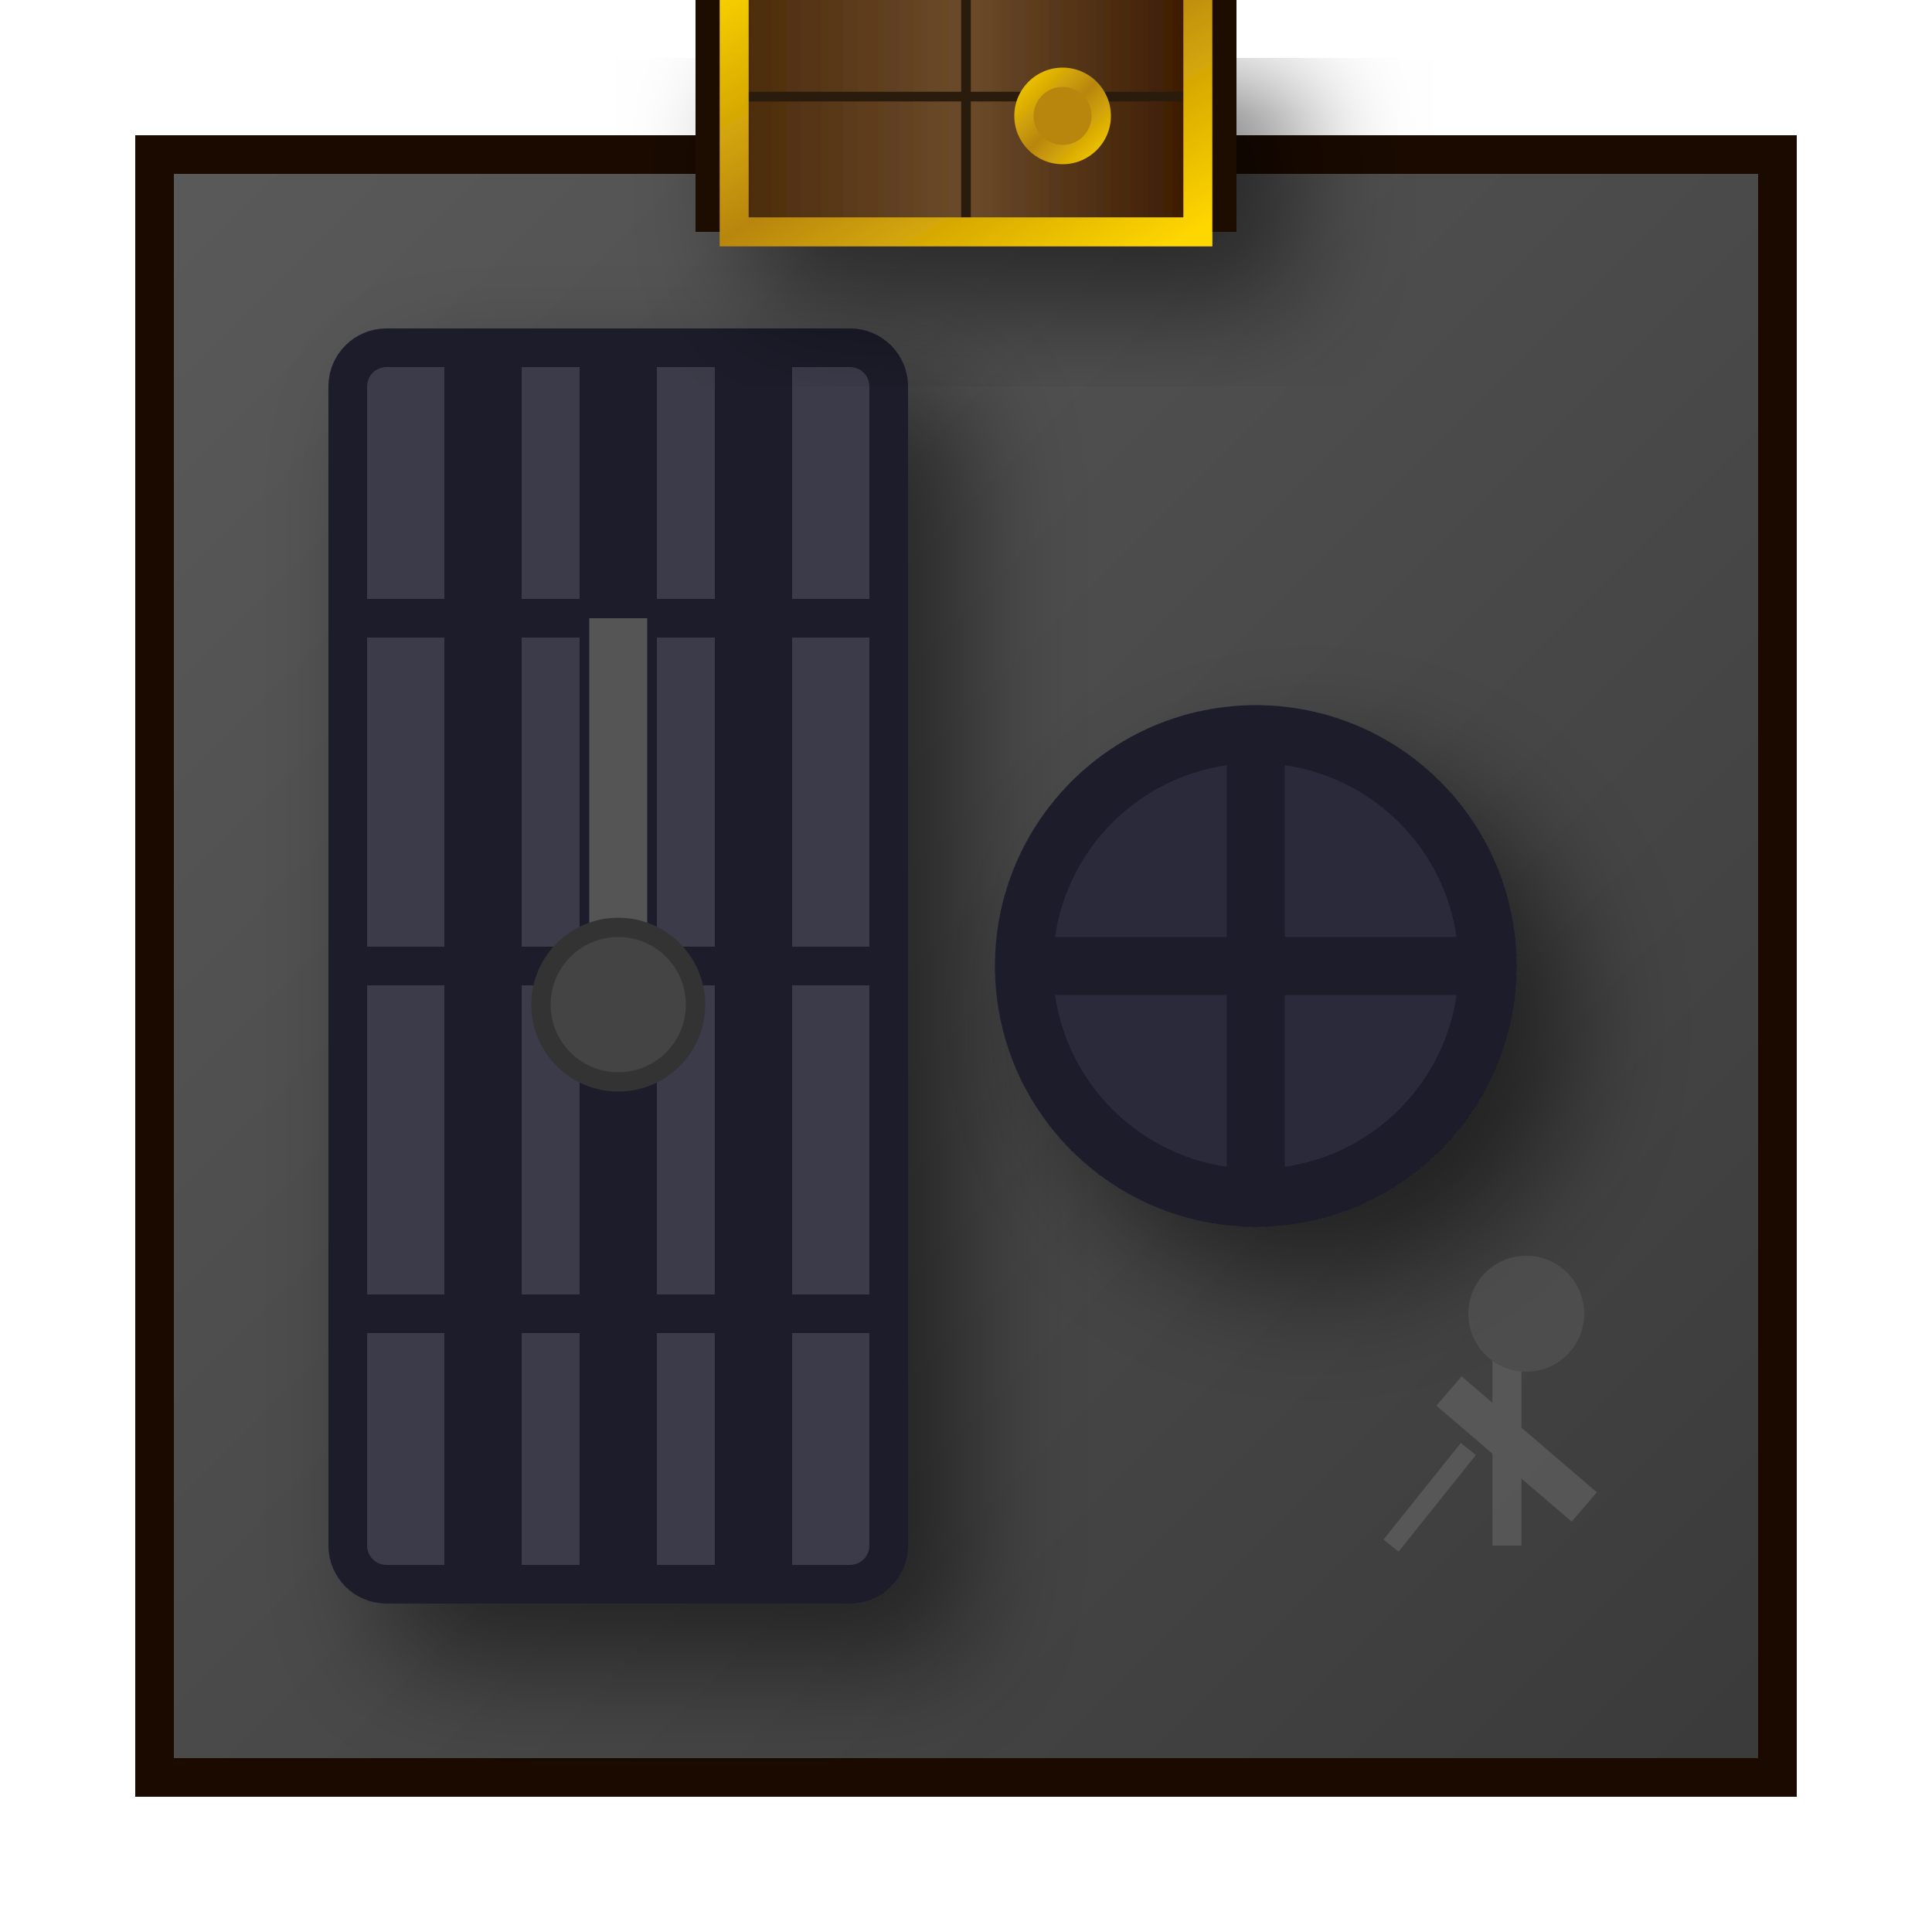
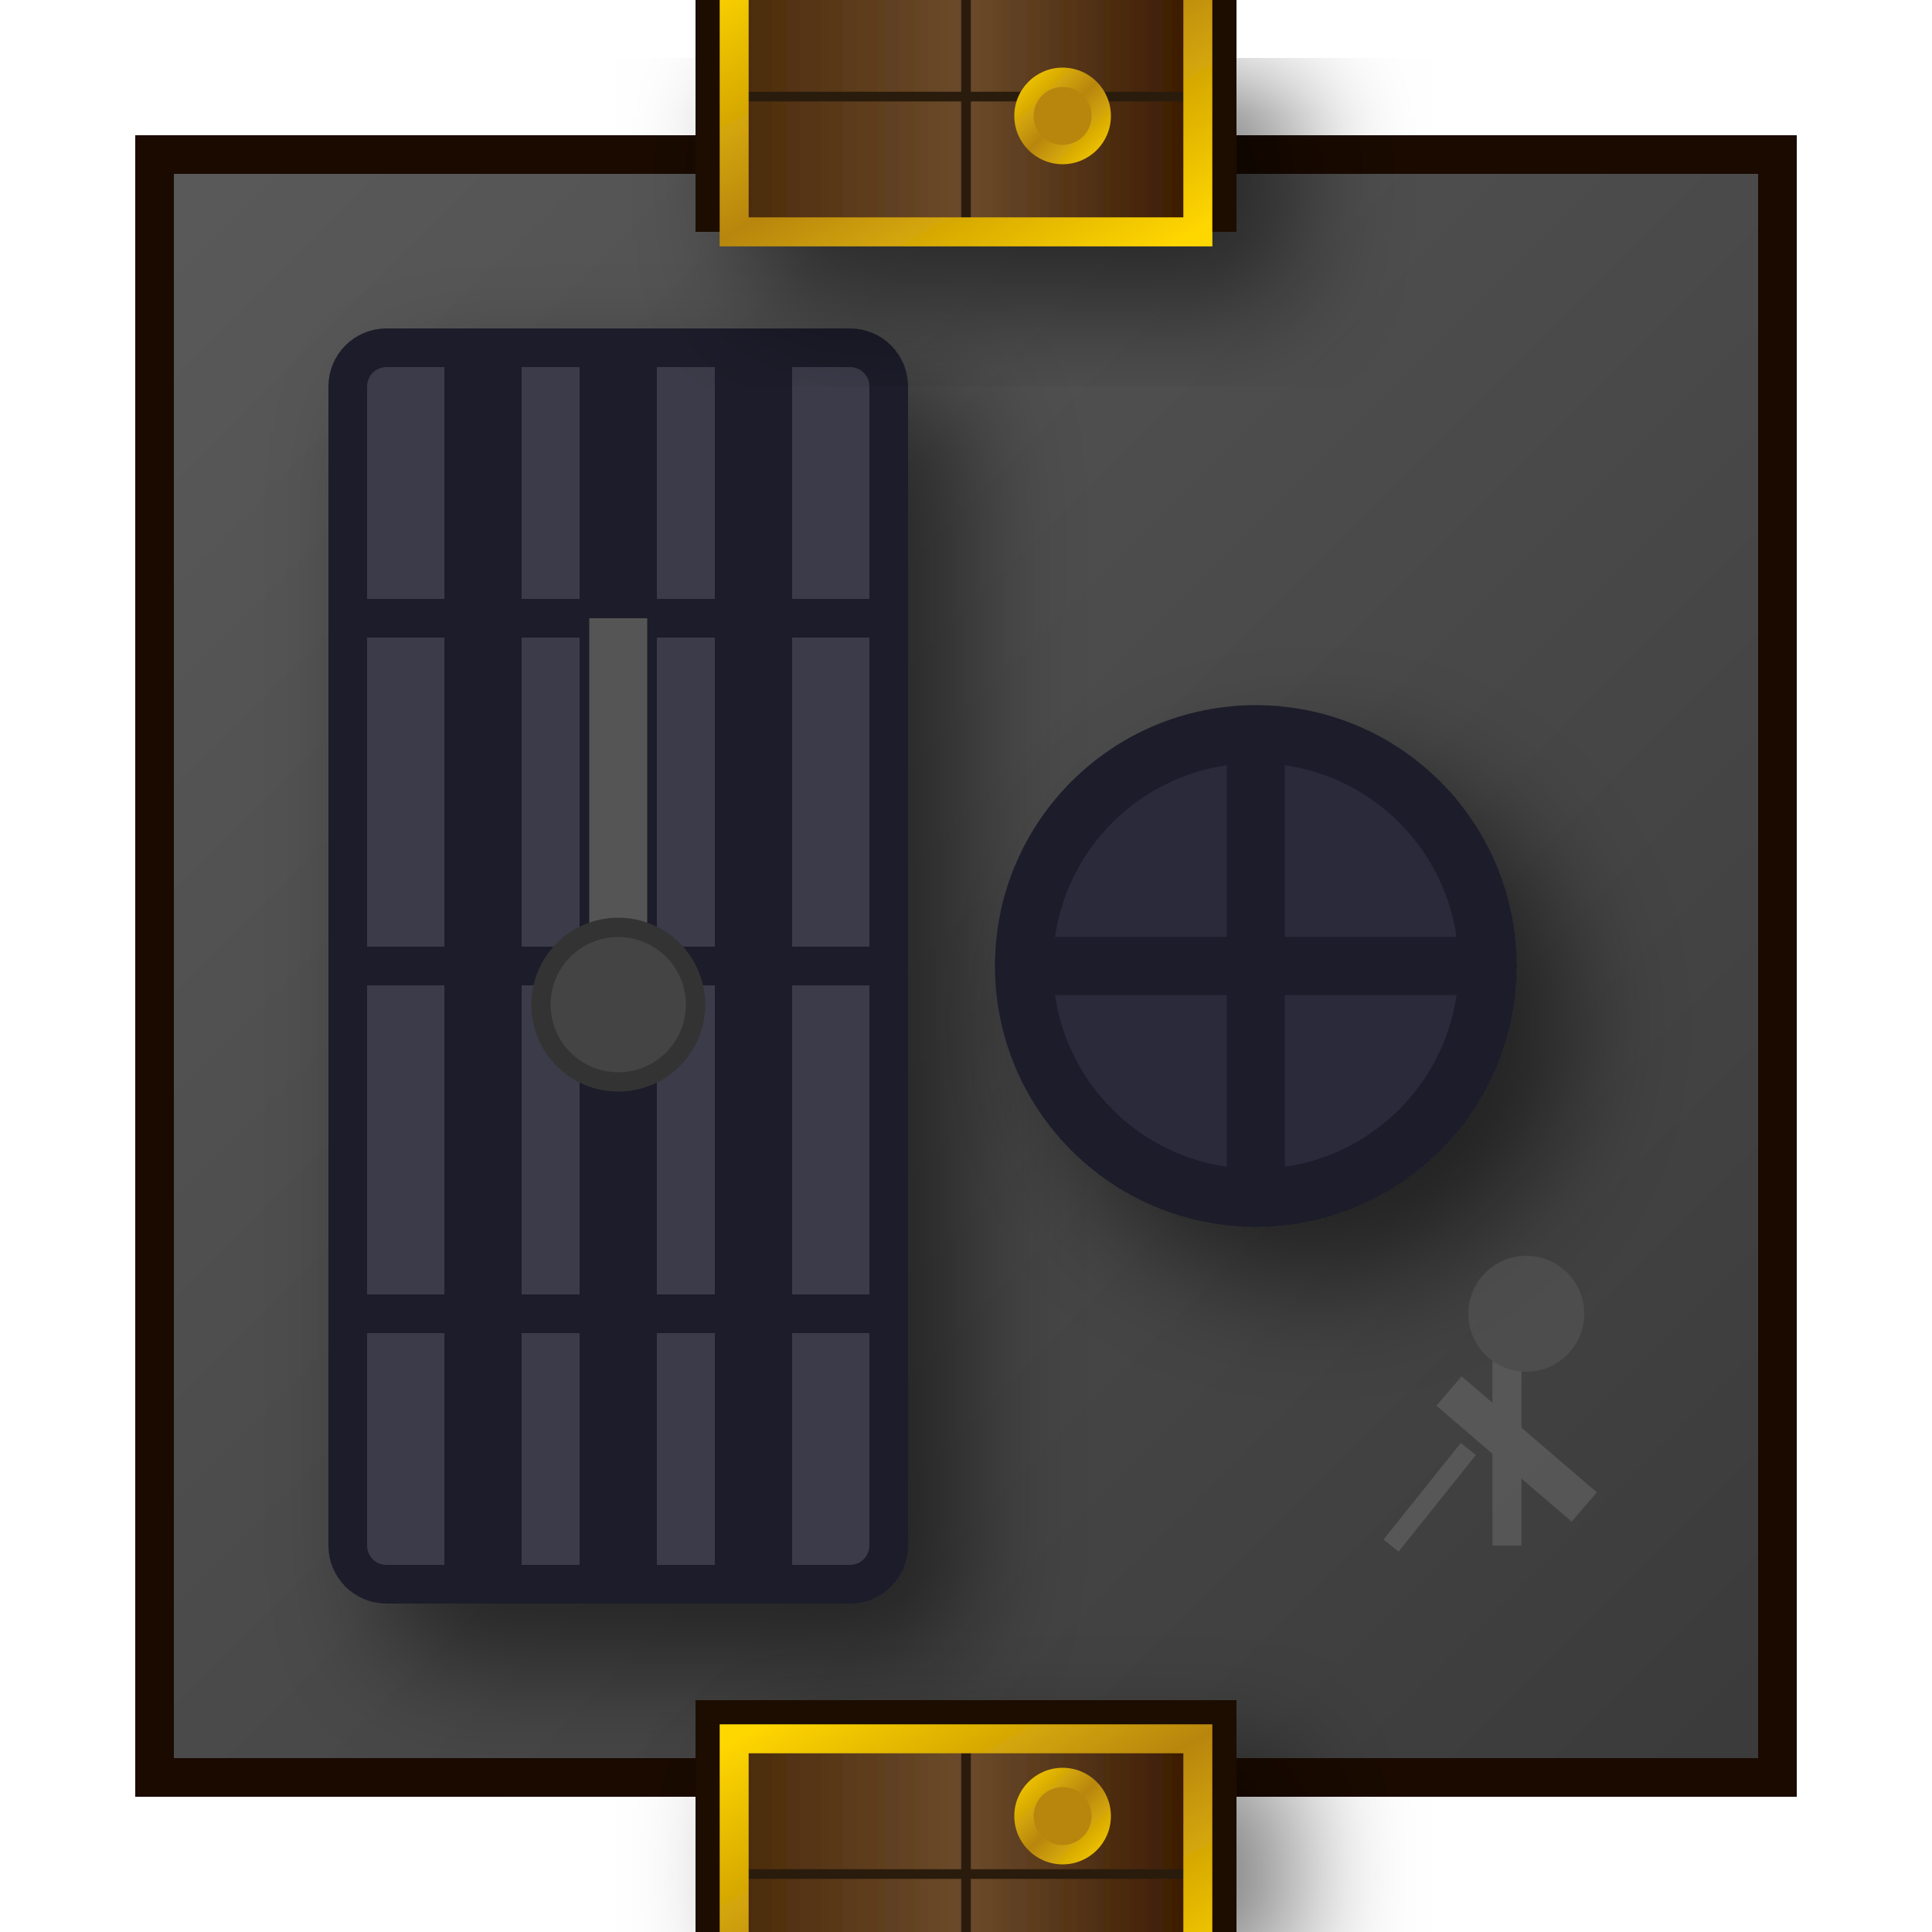
<svg xmlns="http://www.w3.org/2000/svg" viewBox="0 0 100 100" width="400" height="400">
  <defs>
    <linearGradient id="floorGrad" x1="0%" y1="0%" x2="100%" y2="100%">
      <stop offset="0%" style="stop-color:#5A5A5A" />
      <stop offset="100%" style="stop-color:#3A3A3A" />
    </linearGradient>
    <linearGradient id="doorWood" x1="0%" y1="0%" x2="100%" y2="0%">
      <stop offset="0%" style="stop-color:#4A2A0A" />
      <stop offset="50%" style="stop-color:#6B4B2B" />
      <stop offset="100%" style="stop-color:#3A1A00" />
    </linearGradient>
    <linearGradient id="goldTrim" x1="0%" y1="0%" x2="100%" y2="100%">
      <stop offset="0%" style="stop-color:#FFD700" />
      <stop offset="50%" style="stop-color:#B8860B" />
      <stop offset="100%" style="stop-color:#FFD700" />
    </linearGradient>
    <filter id="softShadow" x="-50%" y="-50%" width="200%" height="200%">
      <feGaussianBlur in="SourceAlpha" stdDeviation="3" />
      <feOffset dx="3" dy="3" result="offsetblur" />
      <feComponentTransfer>
        <feFuncA type="linear" slope="0.5" />
      </feComponentTransfer>
      <feMerge>
        <feMergeNode />
        <feMergeNode in="SourceGraphic" />
      </feMerge>
    </filter>
  </defs>
  <rect x="8" y="8" width="84" height="84" fill="url(#floorGrad)" stroke="#1A0A00" stroke-width="2" />
  <g filter="url(#softShadow)">
    <rect x="18" y="18" width="28" height="64" fill="#3A3A4A" stroke="#1A1A2A" stroke-width="2" rx="2" />
    <line x1="25" y1="18" x2="25" y2="82" stroke="#1A1A2A" stroke-width="4" />
    <line x1="32" y1="18" x2="32" y2="82" stroke="#1A1A2A" stroke-width="4" />
    <line x1="39" y1="18" x2="39" y2="82" stroke="#1A1A2A" stroke-width="4" />
    <line x1="18" y1="32" x2="46" y2="32" stroke="#1A1A2A" stroke-width="2" />
    <line x1="18" y1="50" x2="46" y2="50" stroke="#1A1A2A" stroke-width="2" />
    <line x1="18" y1="68" x2="46" y2="68" stroke="#1A1A2A" stroke-width="2" />
  </g>
  <line x1="32" y1="32" x2="32" y2="48" stroke="#555" stroke-width="3" />
  <circle cx="32" cy="52" r="4" fill="#444" stroke="#333" stroke-width="1" />
  <g filter="url(#softShadow)">
    <circle cx="65" cy="50" r="12" fill="#2A2A3A" stroke="#1A1A2A" stroke-width="3" />
    <line x1="65" y1="38" x2="65" y2="62" stroke="#1A1A2A" stroke-width="3" />
    <line x1="53" y1="50" x2="77" y2="50" stroke="#1A1A2A" stroke-width="3" />
  </g>
  <g opacity="0.6">
    <line x1="75" y1="72" x2="82" y2="78" stroke="#666" stroke-width="2" />
    <line x1="78" y1="70" x2="78" y2="80" stroke="#666" stroke-width="1.5" />
    <circle cx="79" cy="68" r="3" fill="#555" />
    <line x1="76" y1="75" x2="72" y2="80" stroke="#666" stroke-width="1" />
  </g>
  <g filter="url(#softShadow)">
    <rect x="36" y="-4" width="28" height="16" fill="#1A0A00" />
    <rect x="38" y="-2" width="24" height="14" fill="url(#doorWood)" />
    <line x1="50" y1="-2" x2="50" y2="12" stroke="#2A1A0A" stroke-width="0.5" />
    <line x1="38" y1="5" x2="62" y2="5" stroke="#2A1A0A" stroke-width="0.5" />
    <rect x="38" y="-2" width="24" height="14" fill="none" stroke="url(#goldTrim)" stroke-width="1.5" />
    <circle cx="55" cy="6" r="2.5" fill="url(#goldTrim)" />
    <circle cx="55" cy="6" r="1.5" fill="#B8860B" />
  </g>
+   <g filter="url(#softShadow)">
+     <rect x="36" y="88" width="28" height="16" fill="#1A0A00" />
+     <rect x="38" y="90" width="24" height="14" fill="url(#doorWood)" />
+     <line x1="50" y1="90" x2="50" y2="104" stroke="#2A1A0A" stroke-width="0.5" />
+     <line x1="38" y1="97" x2="62" y2="97" stroke="#2A1A0A" stroke-width="0.5" />
+     <rect x="38" y="90" width="24" height="14" fill="none" stroke="url(#goldTrim)" stroke-width="1.5" />
+     <circle cx="55" cy="94" r="2.5" fill="url(#goldTrim)" />
+     <circle cx="55" cy="94" r="1.5" fill="#B8860B" />
+   </g>
</svg>
